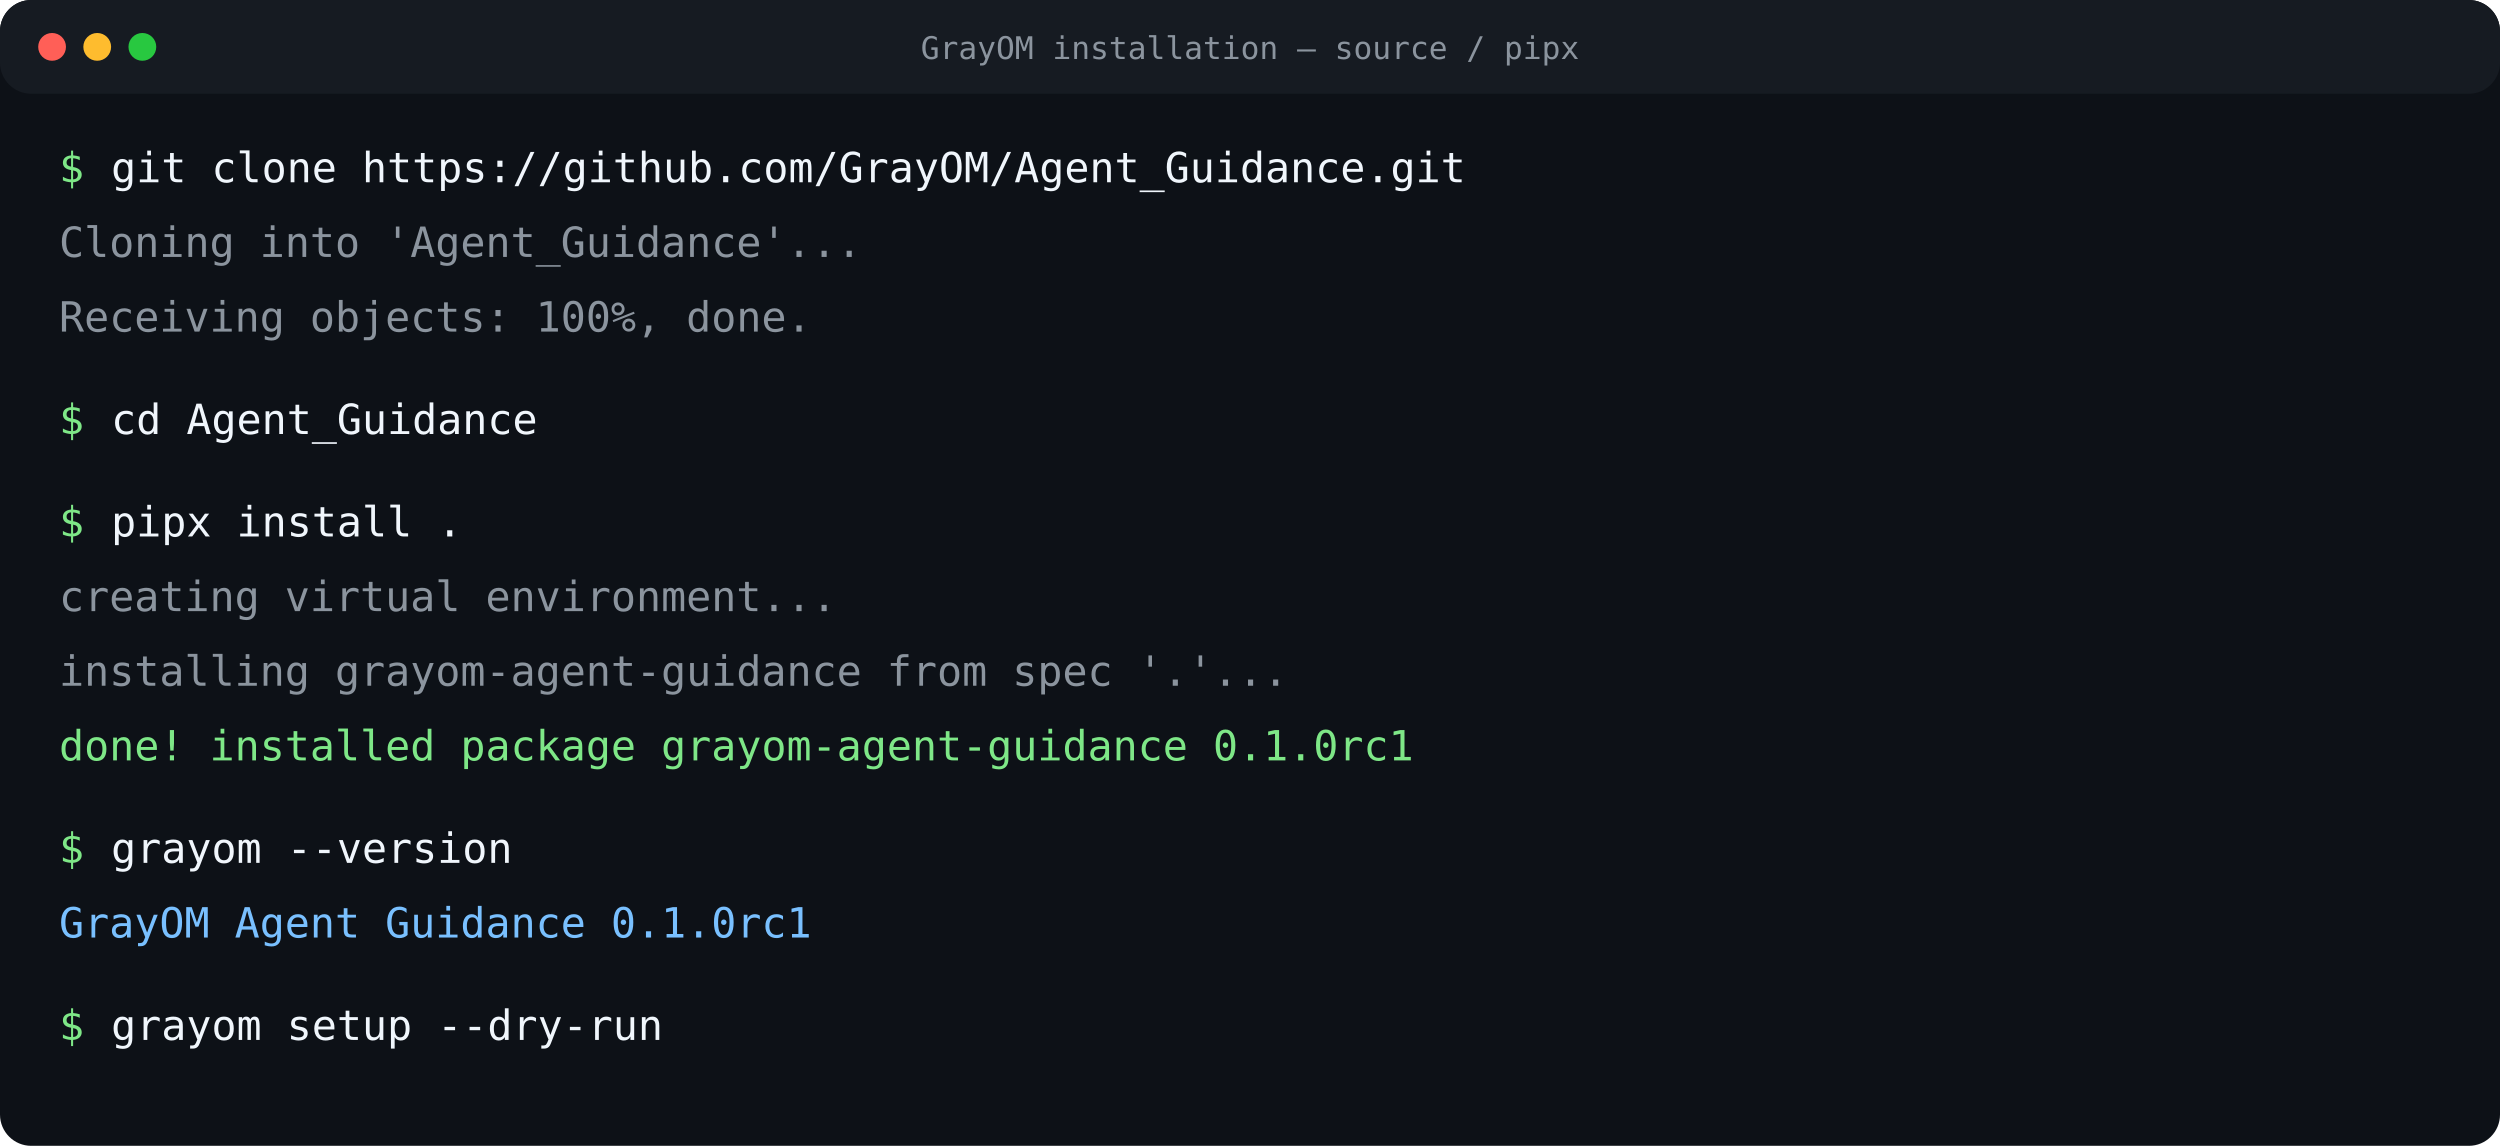
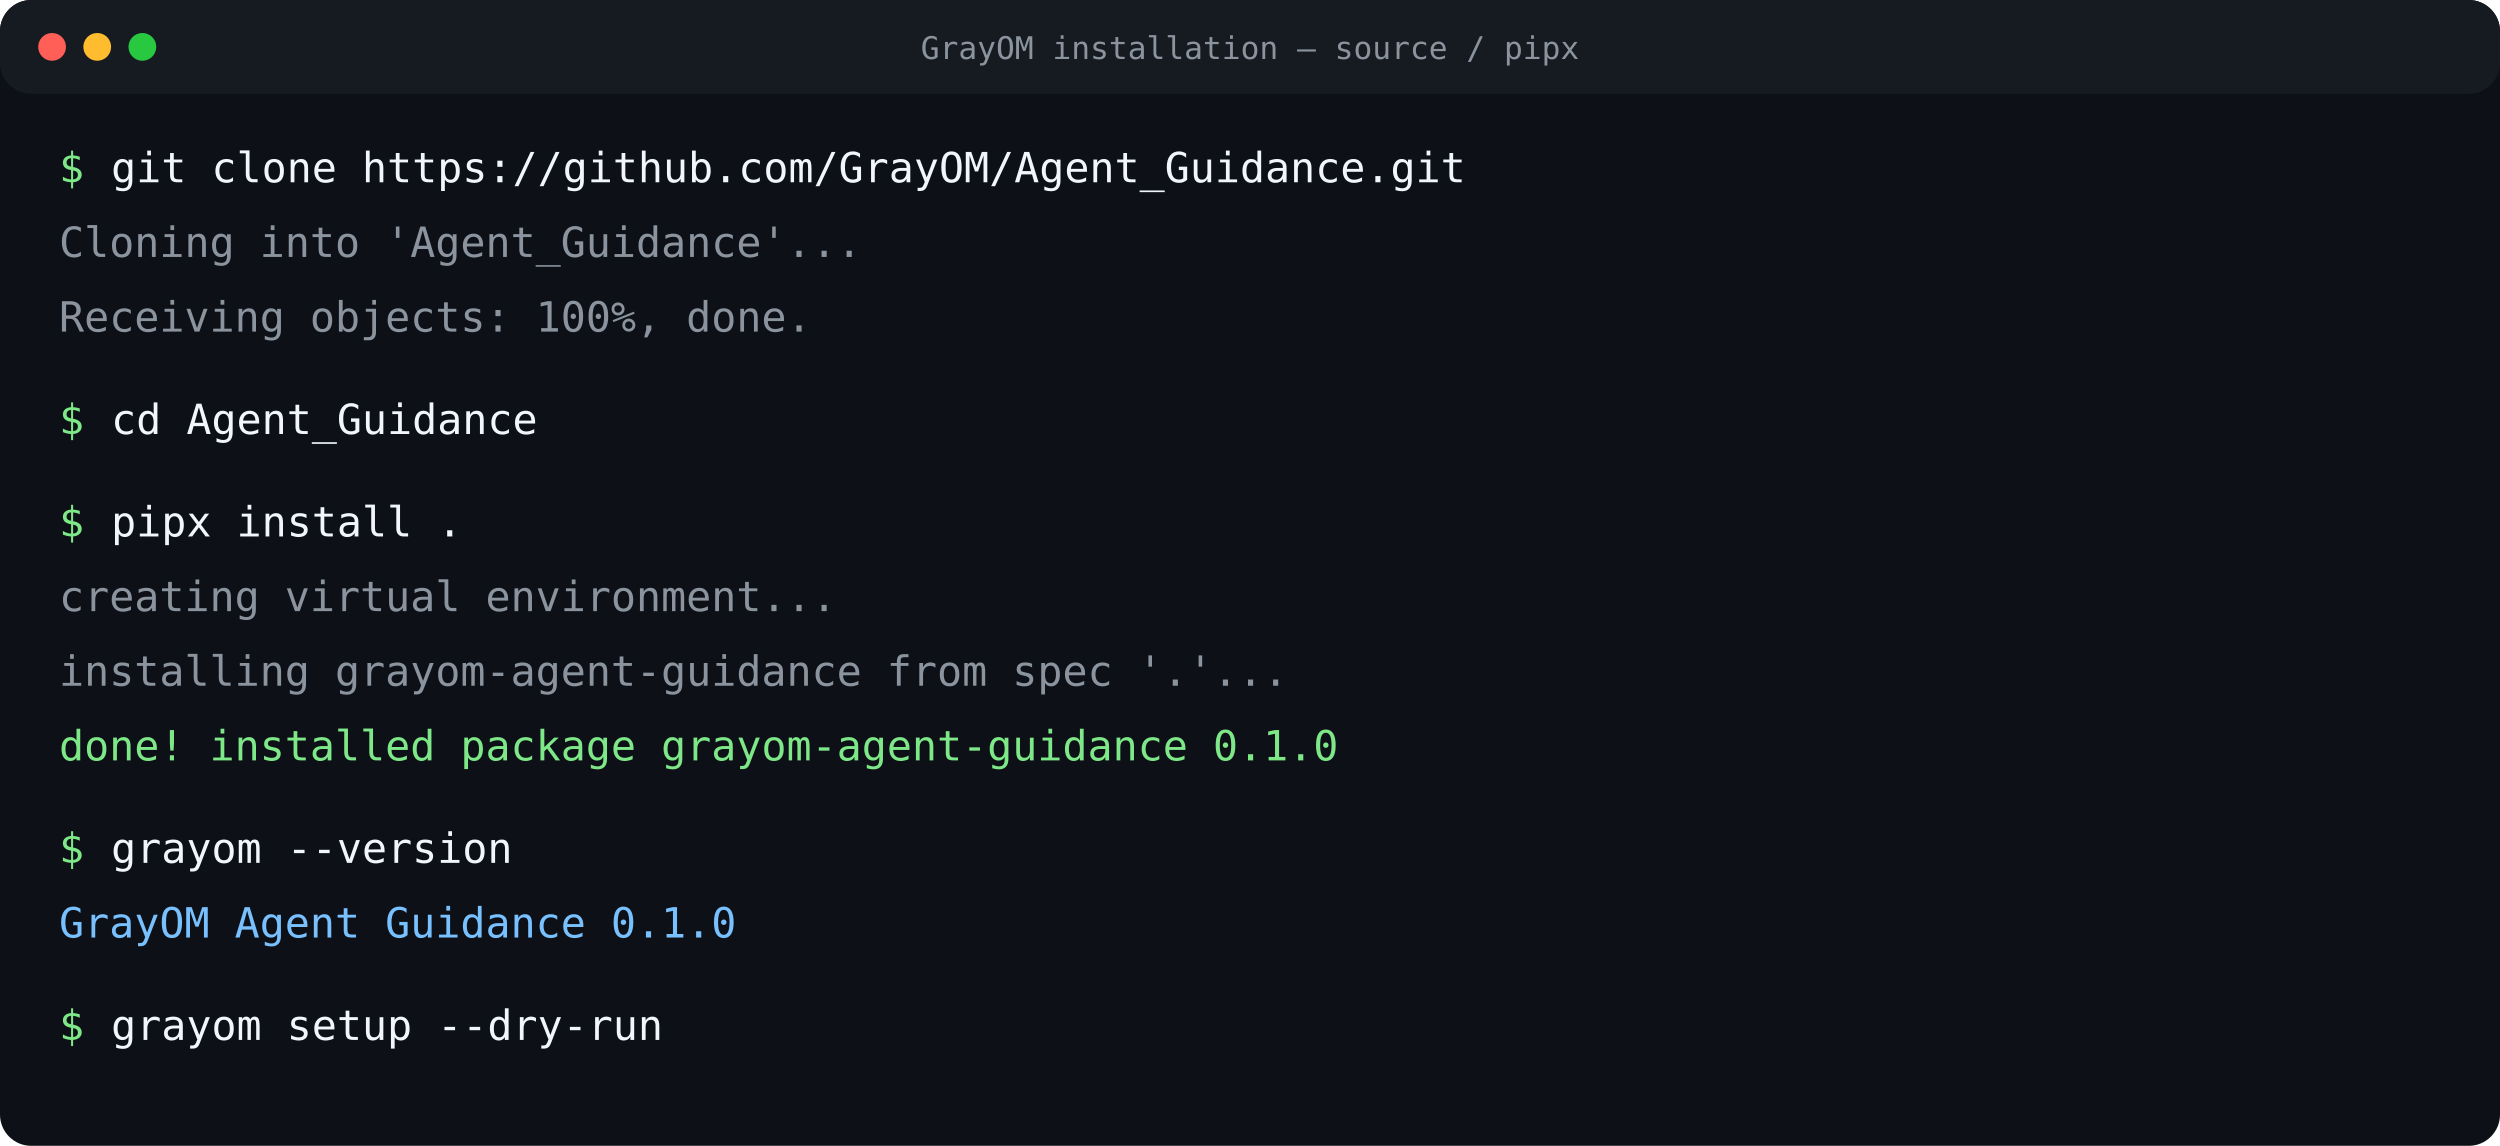
<svg xmlns="http://www.w3.org/2000/svg" width="1440" height="660" viewBox="0 0 1440 660">
  <rect width="1440" height="660" rx="18" fill="#0d1117" />
  <rect width="1440" height="54" rx="18" fill="#161b22" />
  <circle cx="30" cy="27" r="8" fill="#ff5f57" />
  <circle cx="56" cy="27" r="8" fill="#febc2e" />
  <circle cx="82" cy="27" r="8" fill="#28c840" />
  <text x="720" y="34" text-anchor="middle" fill="#8b949e" font-family="DejaVu Sans Mono, monospace" font-size="18">GrayOM installation — source / pipx</text>
  <g font-family="DejaVu Sans Mono, monospace" font-size="24">
    <text x="34" y="105" fill="#7ee787">$</text>
    <text x="64" y="105" fill="#f0f6fc">git clone https://github.com/GrayOM/Agent_Guidance.git</text>
    <text x="34" y="148" fill="#8b949e">Cloning into 'Agent_Guidance'...</text>
    <text x="34" y="191" fill="#8b949e">Receiving objects: 100%, done.</text>
    <text x="34" y="250" fill="#7ee787">$</text>
    <text x="64" y="250" fill="#f0f6fc">cd Agent_Guidance</text>
    <text x="34" y="309" fill="#7ee787">$</text>
    <text x="64" y="309" fill="#f0f6fc">pipx install .</text>
    <text x="34" y="352" fill="#8b949e">creating virtual environment...</text>
    <text x="34" y="395" fill="#8b949e">installing grayom-agent-guidance from spec '.'...</text>
-     <text x="34" y="438" fill="#7ee787">done! installed package grayom-agent-guidance 0.1.0rc1</text>
+     <text x="34" y="438" fill="#7ee787">done! installed package grayom-agent-guidance 0.1.0</text>
    <text x="34" y="497" fill="#7ee787">$</text>
    <text x="64" y="497" fill="#f0f6fc">grayom --version</text>
-     <text x="34" y="540" fill="#79c0ff">GrayOM Agent Guidance 0.1.0rc1</text>
+     <text x="34" y="540" fill="#79c0ff">GrayOM Agent Guidance 0.1.0</text>
    <text x="34" y="599" fill="#7ee787">$</text>
    <text x="64" y="599" fill="#f0f6fc">grayom setup --dry-run</text>
  </g>
</svg>
